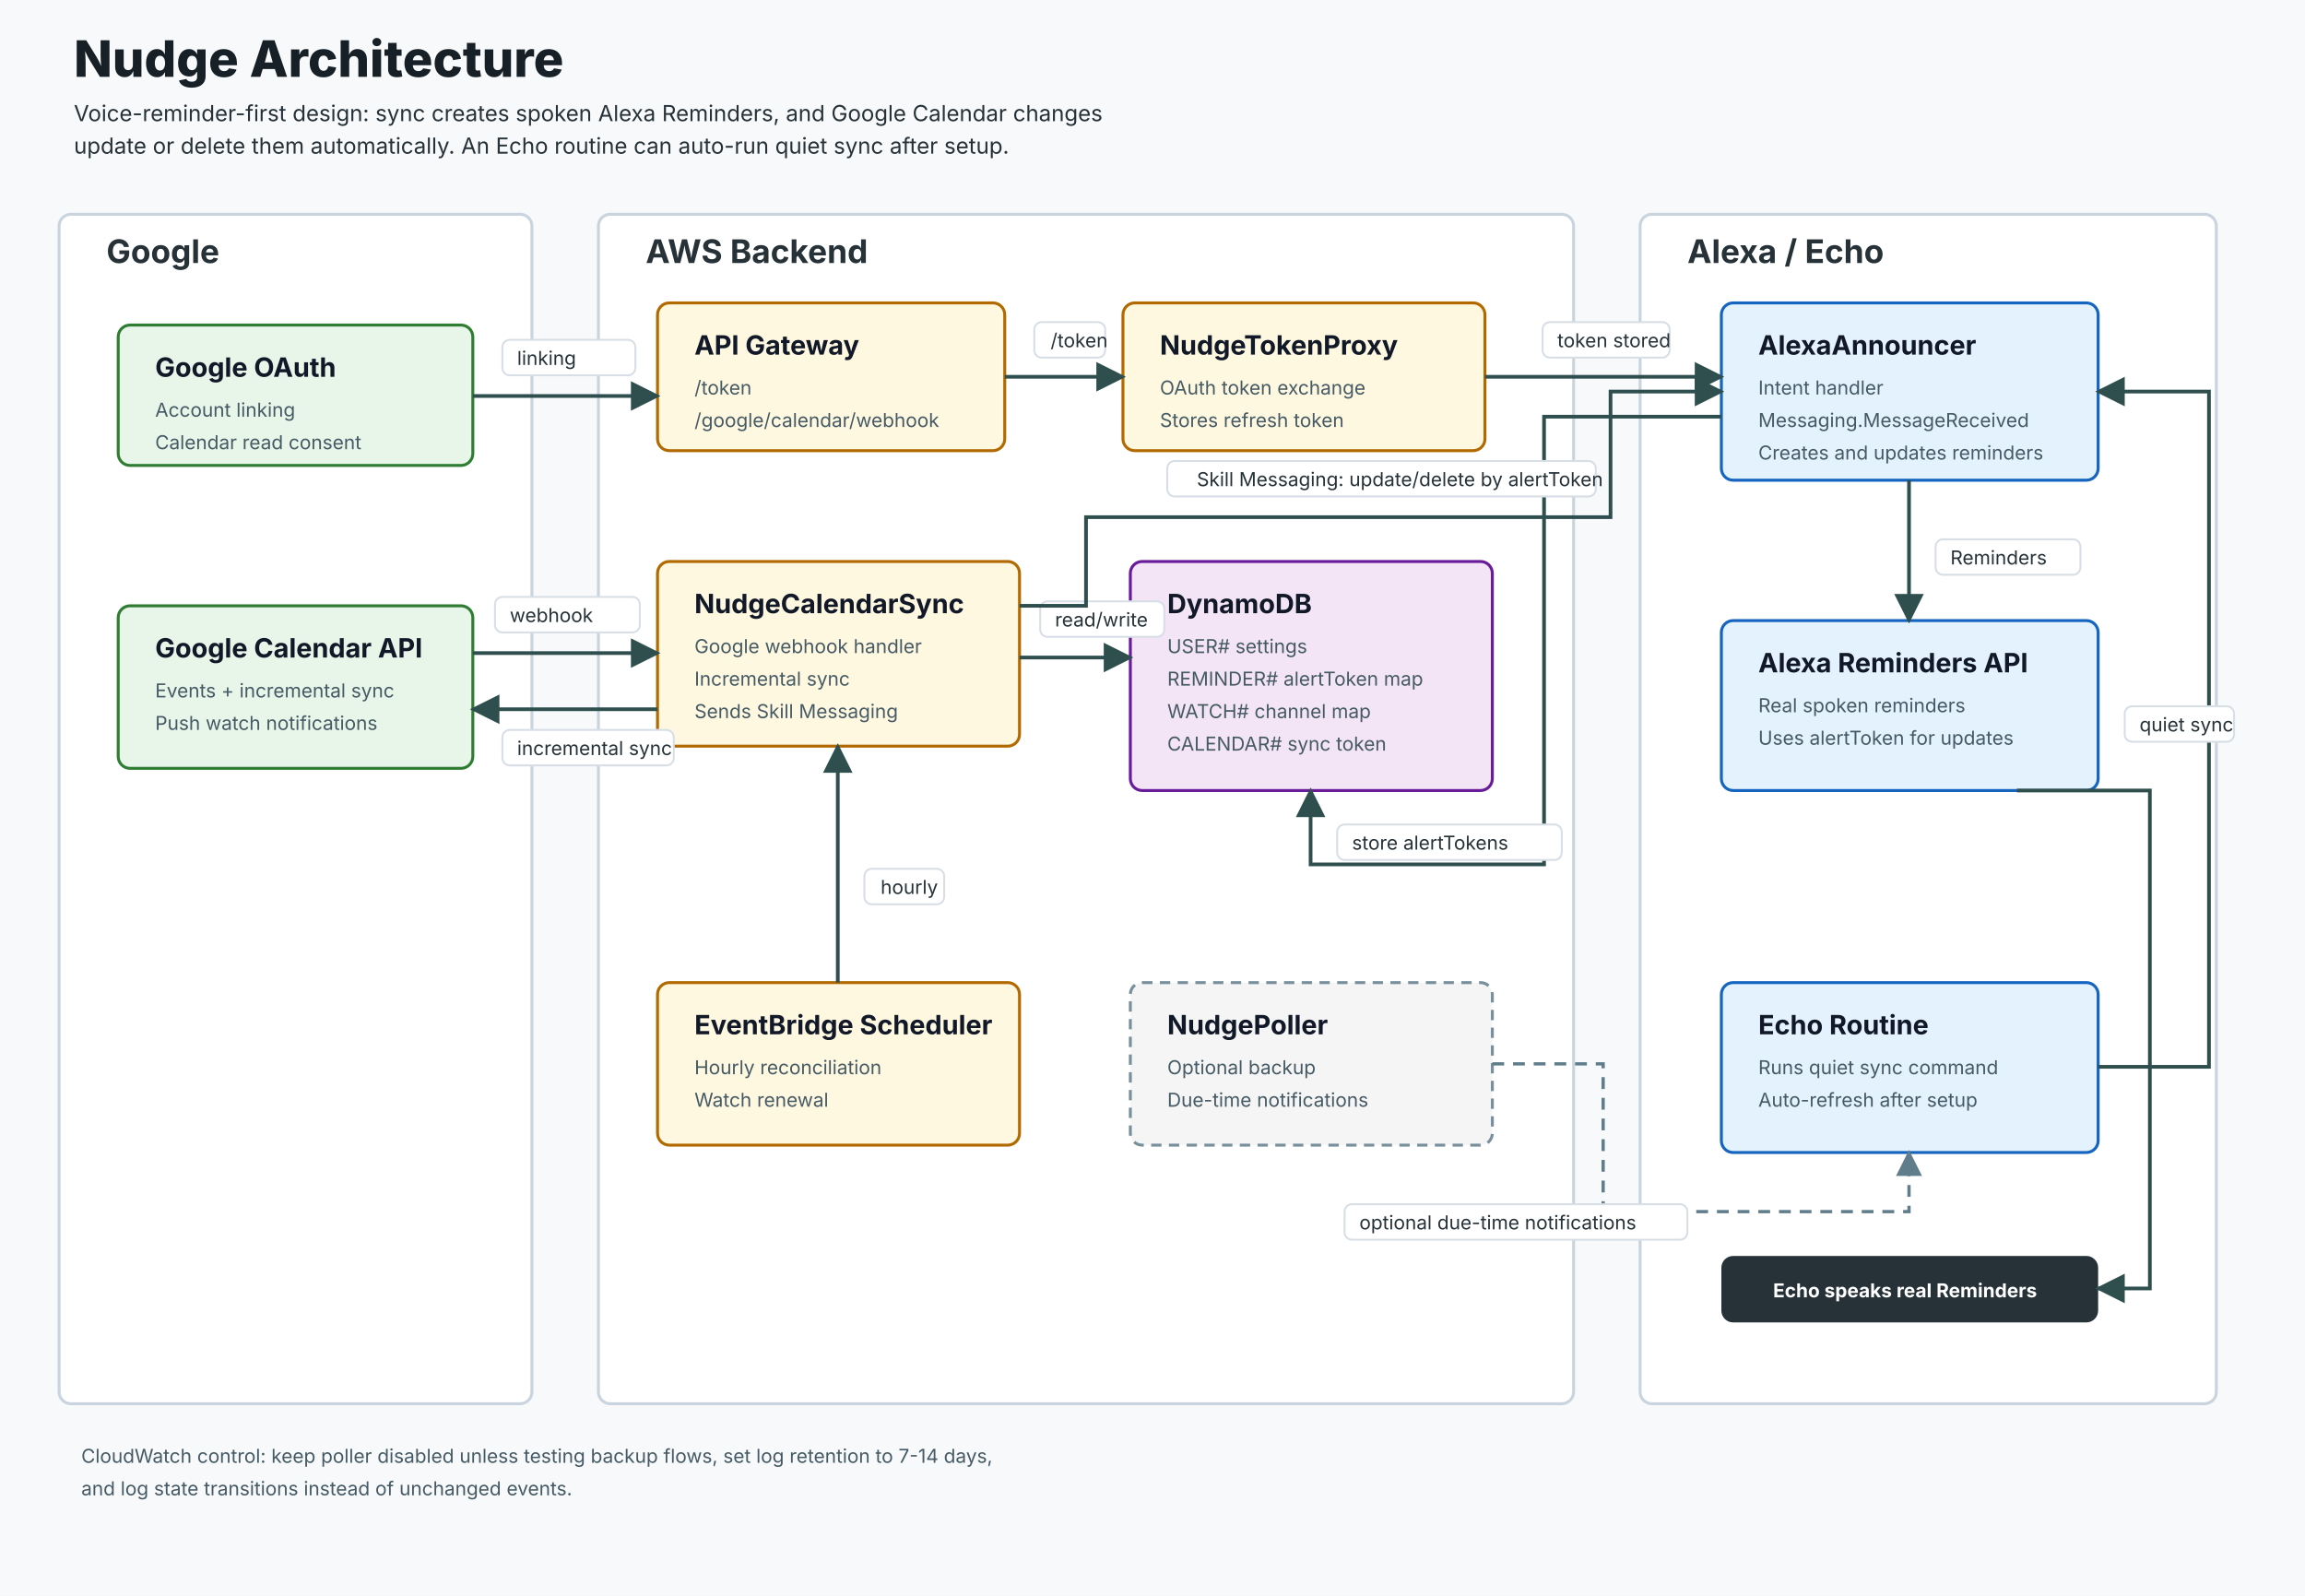
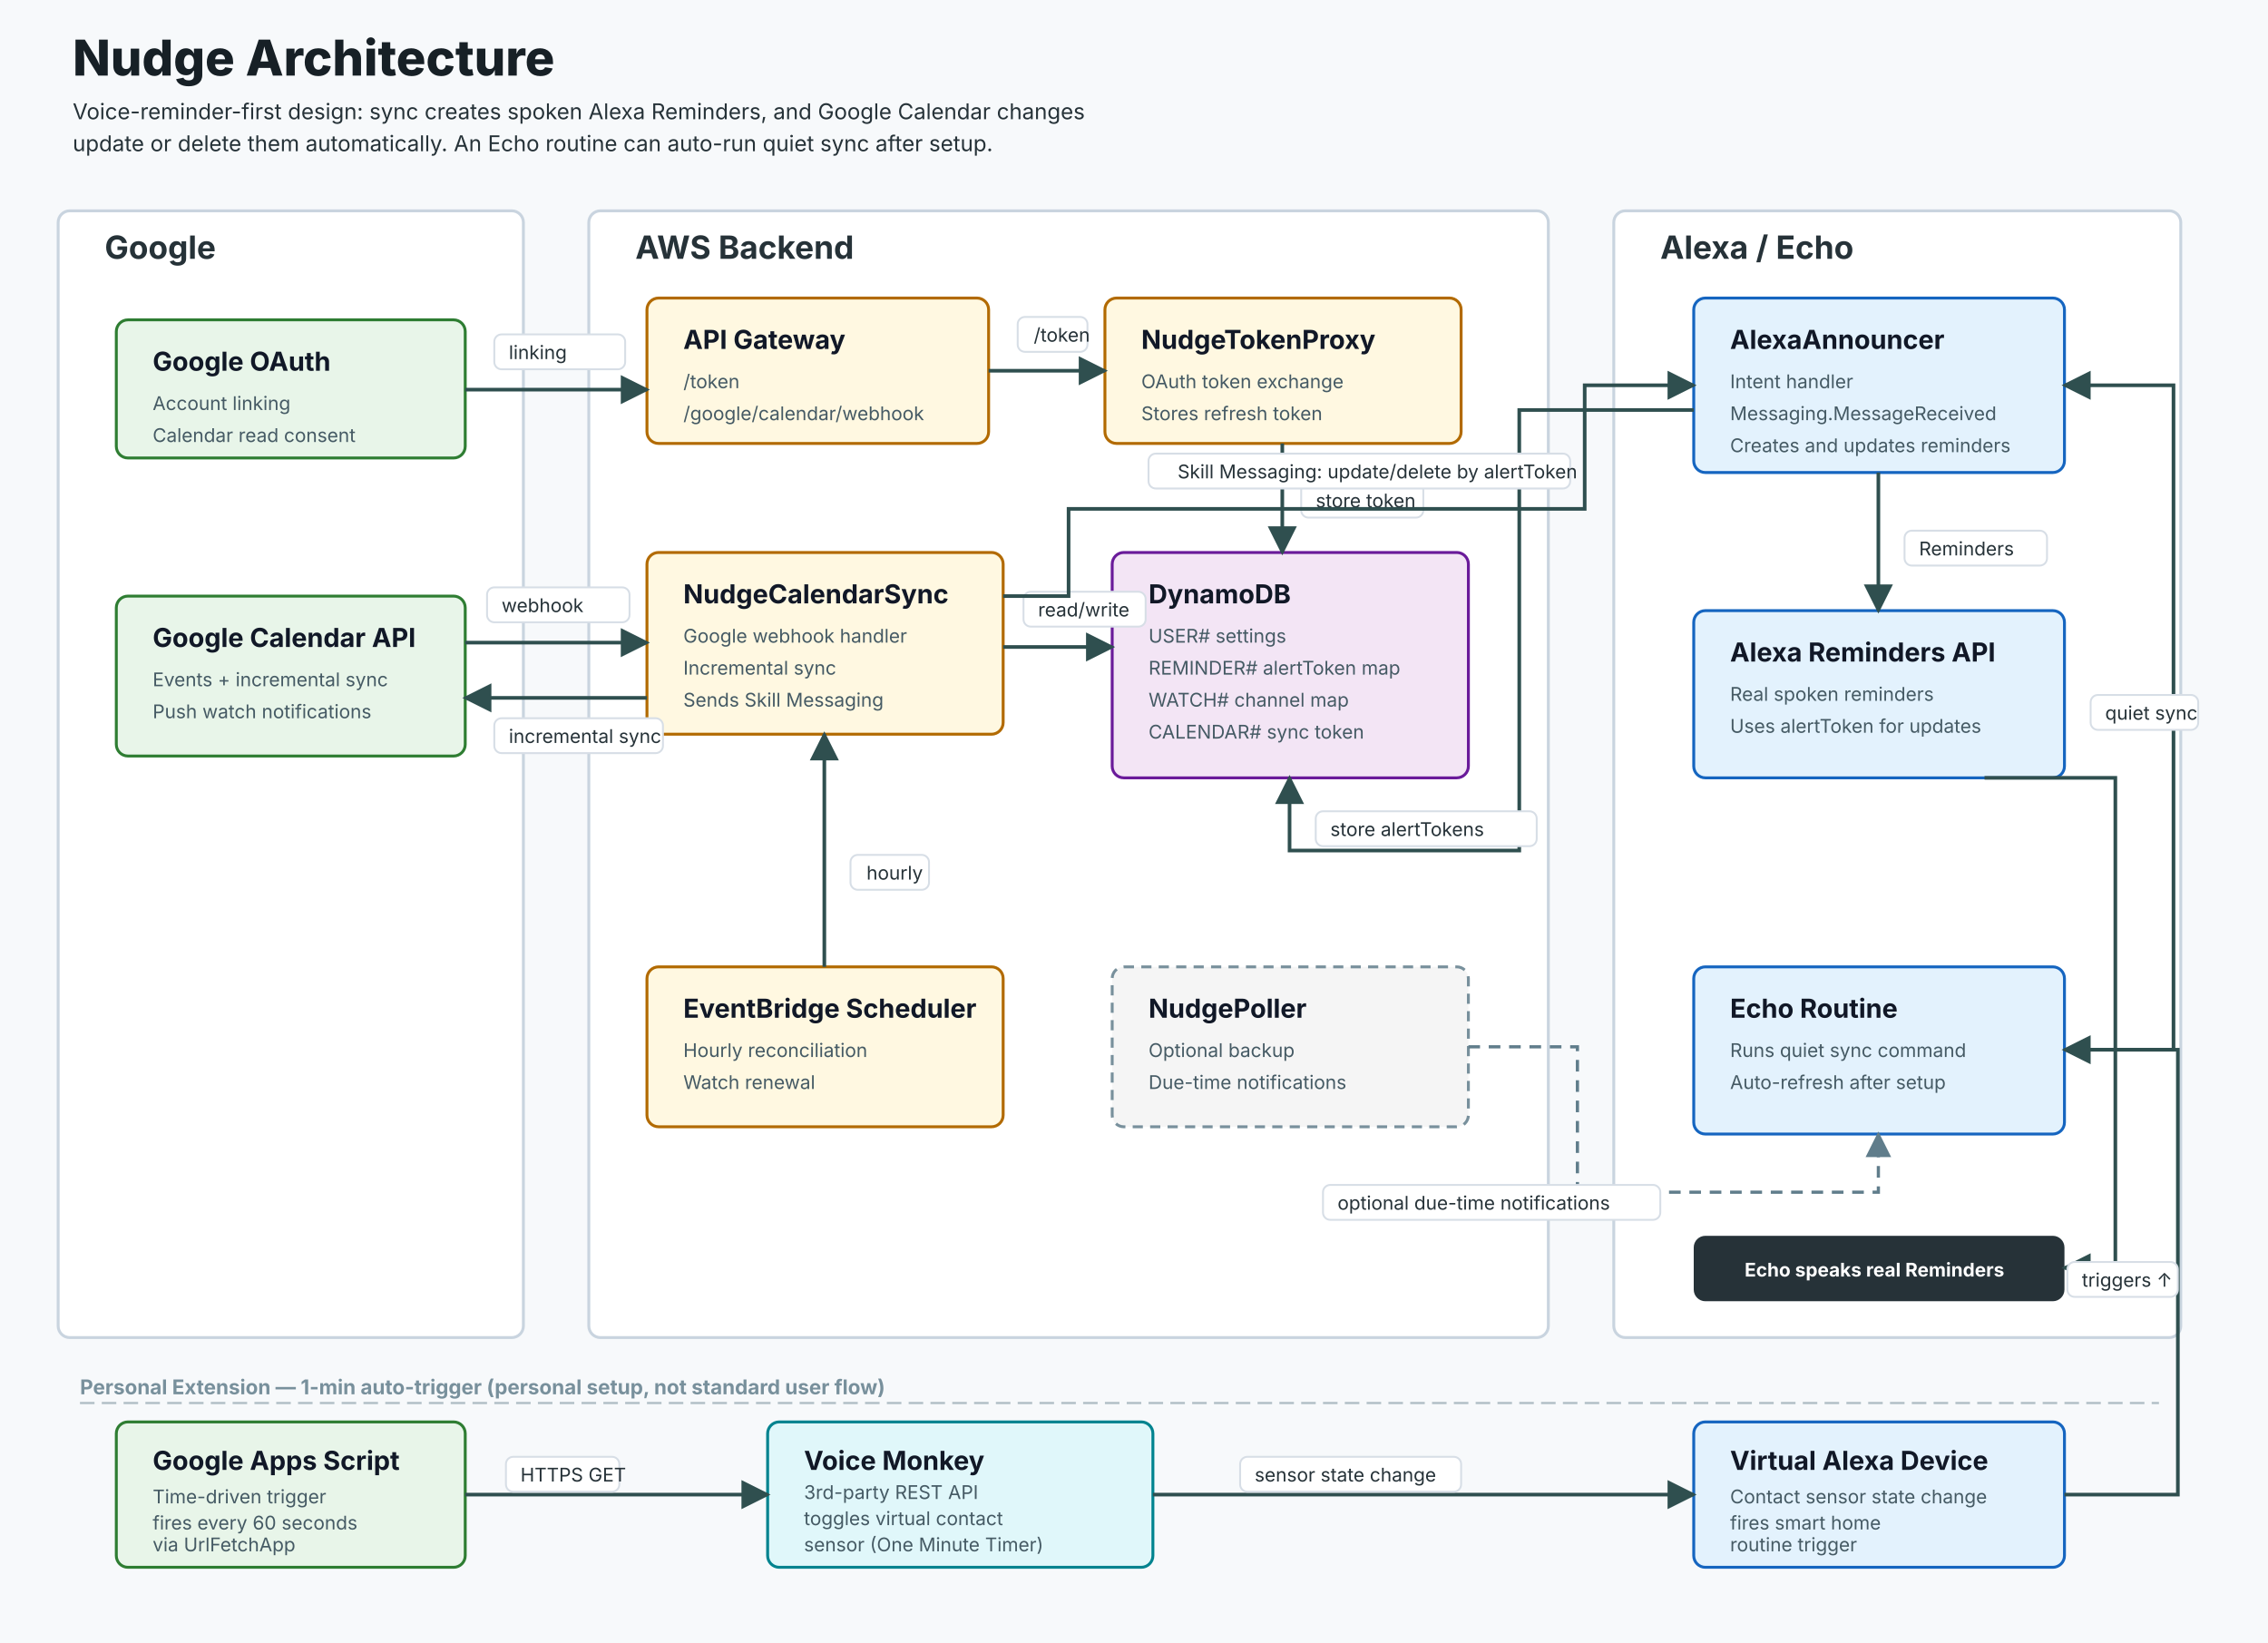
- <svg xmlns="http://www.w3.org/2000/svg" width="1560" height="1080" viewBox="0 0 1560 1080" role="img" aria-labelledby="title desc">
+ <svg xmlns="http://www.w3.org/2000/svg" width="1560" height="1130" viewBox="0 0 1560 1130" role="img" aria-labelledby="title desc">
  <defs>
    <marker id="arrow" viewBox="0 0 10 10" refX="9" refY="5" markerWidth="8" markerHeight="8" orient="auto-start-reverse">
      <path d="M 0 0 L 10 5 L 0 10 z" fill="#2f4f4f" />
    </marker>
    <marker id="dashArrow" viewBox="0 0 10 10" refX="9" refY="5" markerWidth="8" markerHeight="8" orient="auto-start-reverse">
      <path d="M 0 0 L 10 5 L 0 10 z" fill="#607d8b" />
    </marker>
    <style>
      .bg { fill: #f7f9fb; }
      .zone { fill: #ffffff; stroke: #c9d4df; stroke-width: 2; }
      .zone-title { font: 700 22px system-ui, -apple-system, BlinkMacSystemFont, "Segoe UI", sans-serif; fill: #263238; }
      .box { fill: #ffffff; stroke: #607d8b; stroke-width: 2; rx: 8; ry: 8; }
      .google { fill: #e8f5e9; stroke: #2e7d32; }
      .aws { fill: #fff8e1; stroke: #b26a00; }
      .alexa { fill: #e3f2fd; stroke: #1565c0; }
      .store { fill: #f3e5f5; stroke: #6a1b9a; }
      .optional { fill: #f5f5f5; stroke: #78909c; stroke-dasharray: 7 5; }
      .title { font: 700 18px system-ui, -apple-system, BlinkMacSystemFont, "Segoe UI", sans-serif; fill: #111827; }
      .text { font: 15px system-ui, -apple-system, BlinkMacSystemFont, "Segoe UI", sans-serif; fill: #263238; }
      .small { font: 13px system-ui, -apple-system, BlinkMacSystemFont, "Segoe UI", sans-serif; fill: #455a64; }
      .edge { fill: none; stroke: #2f4f4f; stroke-width: 2.5; marker-end: url(#arrow); }
      .dash { fill: none; stroke: #607d8b; stroke-width: 2.2; stroke-dasharray: 8 6; marker-end: url(#dashArrow); }
      .label { font: 13px system-ui, -apple-system, BlinkMacSystemFont, "Segoe UI", sans-serif; fill: #263238; }
      .note { fill: #ffffff; stroke: #d7dee6; stroke-width: 1.3; rx: 5; ry: 5; }
      .pill { fill: #263238; }
      .pill-text { font: 700 13px system-ui, -apple-system, BlinkMacSystemFont, "Segoe UI", sans-serif; fill: #ffffff; }
+       .ext-sep { fill: none; stroke: #b0bec5; stroke-width: 1.5; stroke-dasharray: 10 5; }
+       .ext-label { font: 700 14px system-ui, -apple-system, BlinkMacSystemFont, "Segoe UI", sans-serif; fill: #78909c; }
+       .external { fill: #e0f7fa; stroke: #00838f; }
    </style>
  </defs>
-   <rect class="bg" x="0" y="0" width="1560" height="1080" />
+   <rect class="bg" x="0" y="0" width="1560" height="1130" />
  <text x="50" y="52" style="font: 800 34px system-ui, -apple-system, BlinkMacSystemFont, 'Segoe UI', sans-serif; fill: #172026;">Nudge Architecture</text>
  <text x="50" y="82" class="text">Voice-reminder-first design: sync creates spoken Alexa Reminders, and Google Calendar changes</text>
  <text x="50" y="104" class="text">update or delete them automatically. An Echo routine can auto-run quiet sync after setup.</text>
-   <rect class="zone" x="40" y="145" width="320" height="805" rx="8" />
+   <rect class="zone" x="40" y="145" width="320" height="775" rx="8" />
  <text class="zone-title" x="72" y="178">Google</text>
-   <rect class="zone" x="405" y="145" width="660" height="805" rx="8" />
+   <rect class="zone" x="405" y="145" width="660" height="775" rx="8" />
  <text class="zone-title" x="437" y="178">AWS Backend</text>
-   <rect class="zone" x="1110" y="145" width="390" height="805" rx="8" />
+   <rect class="zone" x="1110" y="145" width="390" height="775" rx="8" />
  <text class="zone-title" x="1142" y="178">Alexa / Echo</text>
  <rect class="box google" x="80" y="220" width="240" height="95" />
  <text class="title" x="105" y="255">Google OAuth</text>
  <text class="small" x="105" y="282">Account linking</text>
  <text class="small" x="105" y="304">Calendar read consent</text>
  <rect class="box google" x="80" y="410" width="240" height="110" />
  <text class="title" x="105" y="445">Google Calendar API</text>
  <text class="small" x="105" y="472">Events + incremental sync</text>
  <text class="small" x="105" y="494">Push watch notifications</text>
  <rect class="box aws" x="445" y="205" width="235" height="100" />
  <text class="title" x="470" y="240">API Gateway</text>
  <text class="small" x="470" y="267">/token</text>
  <text class="small" x="470" y="289">/google/calendar/webhook</text>
  <rect class="box aws" x="760" y="205" width="245" height="100" />
  <text class="title" x="785" y="240">NudgeTokenProxy</text>
  <text class="small" x="785" y="267">OAuth token exchange</text>
  <text class="small" x="785" y="289">Stores refresh token</text>
  <rect class="box aws" x="445" y="380" width="245" height="125" />
  <text class="title" x="470" y="415">NudgeCalendarSync</text>
  <text class="small" x="470" y="442">Google webhook handler</text>
  <text class="small" x="470" y="464">Incremental sync</text>
  <text class="small" x="470" y="486">Sends Skill Messaging</text>
  <rect class="box store" x="765" y="380" width="245" height="155" />
  <text class="title" x="790" y="415">DynamoDB</text>
  <text class="small" x="790" y="442">USER# settings</text>
  <text class="small" x="790" y="464">REMINDER# alertToken map</text>
  <text class="small" x="790" y="486">WATCH# channel map</text>
  <text class="small" x="790" y="508">CALENDAR# sync token</text>
  <rect class="box aws" x="445" y="665" width="245" height="110" />
  <text class="title" x="470" y="700">EventBridge Scheduler</text>
  <text class="small" x="470" y="727">Hourly reconciliation</text>
  <text class="small" x="470" y="749">Watch renewal</text>
  <rect class="box optional" x="765" y="665" width="245" height="110" />
  <text class="title" x="790" y="700">NudgePoller</text>
  <text class="small" x="790" y="727">Optional backup</text>
  <text class="small" x="790" y="749">Due-time notifications</text>
  <rect class="box alexa" x="1165" y="205" width="255" height="120" />
  <text class="title" x="1190" y="240">AlexaAnnouncer</text>
  <text class="small" x="1190" y="267">Intent handler</text>
  <text class="small" x="1190" y="289">Messaging.MessageReceived</text>
  <text class="small" x="1190" y="311">Creates and updates reminders</text>
  <rect class="box alexa" x="1165" y="420" width="255" height="115" />
  <text class="title" x="1190" y="455">Alexa Reminders API</text>
  <text class="small" x="1190" y="482">Real spoken reminders</text>
  <text class="small" x="1190" y="504">Uses alertToken for updates</text>
  <rect class="box alexa" x="1165" y="665" width="255" height="115" />
  <text class="title" x="1190" y="700">Echo Routine</text>
  <text class="small" x="1190" y="727">Runs quiet sync command</text>
  <text class="small" x="1190" y="749">Auto-refresh after setup</text>
  <rect class="pill" x="1165" y="850" width="255" height="45" rx="8" />
  <text class="pill-text" x="1200" y="878">Echo speaks real Reminders</text>
  <path class="edge" d="M 320 268 L 445 268" />
  <rect class="note" x="340" y="230" width="90" height="24" />
  <text class="label" x="350" y="247">linking</text>
  <path class="edge" d="M 680 255 L 760 255" />
  <rect class="note" x="700" y="218" width="48" height="24" />
  <text class="label" x="711" y="235">/token</text>
-   <path class="edge" d="M 1005 255 L 1165 255" />
-   <rect class="note" x="1044" y="218" width="86" height="24" />
-   <text class="label" x="1054" y="235">token stored</text>
+   <path class="edge" d="M 882 305 L 882 380" />
+   <rect class="note" x="895" y="332" width="84" height="24" />
+   <text class="label" x="905" y="349">store token</text>
  <path class="edge" d="M 320 442 L 445 442" />
  <rect class="note" x="335" y="404" width="98" height="24" />
  <text class="label" x="345" y="421">webhook</text>
  <path class="edge" d="M 445 480 L 320 480" />
  <rect class="note" x="340" y="494" width="116" height="24" />
  <text class="label" x="350" y="511">incremental sync</text>
  <path class="edge" d="M 690 445 L 765 445" />
  <rect class="note" x="704" y="407" width="84" height="24" />
  <text class="label" x="714" y="424">read/write</text>
  <path class="edge" d="M 1165 282 L 1045 282 L 1045 585 L 887 585 L 887 535" />
  <rect class="note" x="905" y="558" width="152" height="24" />
  <text class="label" x="915" y="575">store alertTokens</text>
  <path class="edge" d="M 1292 325 L 1292 420" />
  <rect class="note" x="1310" y="365" width="98" height="24" />
  <text class="label" x="1320" y="382">Reminders</text>
  <path class="edge" d="M 1420 722 L 1495 722 L 1495 265 L 1420 265" />
  <rect class="note" x="1438" y="478" width="74" height="24" />
  <text class="label" x="1448" y="495">quiet sync</text>
  <path class="edge" d="M 1365 535 L 1455 535 L 1455 872 L 1420 872" />
  <path class="edge" d="M 690 410 L 735 410 L 735 350 L 1090 350 L 1090 265 L 1165 265" />
  <rect class="note" x="790" y="312" width="290" height="24" />
  <text class="label" x="810" y="329">Skill Messaging: update/delete by alertToken</text>
  <path class="edge" d="M 567 665 L 567 505" />
  <rect class="note" x="585" y="588" width="54" height="24" />
  <text class="label" x="596" y="605">hourly</text>
  <path class="dash" d="M 1010 720 L 1085 720 L 1085 820 L 1292 820 L 1292 780" />
  <rect class="note" x="910" y="815" width="232" height="24" />
  <text class="label" x="920" y="832">optional due-time notifications</text>
-   <text x="55" y="990" class="small">CloudWatch control: keep poller disabled unless testing backup flows, set log retention to 7-14 days,</text>
-   <text x="55" y="1012" class="small">and log state transitions instead of unchanged events.</text>
+   <line x1="55" y1="965" x2="1485" y2="965" class="ext-sep" />
+   <text x="55" y="959" class="ext-label">Personal Extension — 1-min auto-trigger (personal setup, not standard user flow)</text>
+   <rect class="box google" x="80" y="978" width="240" height="100" rx="8" />
+   <text class="title" x="105" y="1011">Google Apps Script</text>
+   <text class="small" x="105" y="1034">Time-driven trigger</text>
+   <text class="small" x="105" y="1052">fires every 60 seconds</text>
+   <text class="small" x="105" y="1067">via UrlFetchApp</text>
+   <rect class="box external" x="528" y="978" width="265" height="100" rx="8" />
+   <text class="title" x="553" y="1011">Voice Monkey</text>
+   <text class="small" x="553" y="1031">3rd-party REST API</text>
+   <text class="small" x="553" y="1049">toggles virtual contact</text>
+   <text class="small" x="553" y="1067">sensor (One Minute Timer)</text>
+   <rect class="box alexa" x="1165" y="978" width="255" height="100" rx="8" />
+   <text class="title" x="1190" y="1011">Virtual Alexa Device</text>
+   <text class="small" x="1190" y="1034">Contact sensor state change</text>
+   <text class="small" x="1190" y="1052">fires smart home</text>
+   <text class="small" x="1190" y="1067">routine trigger</text>
+   <path class="edge" d="M 320 1028 L 528 1028" />
+   <rect class="note" x="348" y="1002" width="78" height="24" />
+   <text class="label" x="358" y="1019">HTTPS GET</text>
+   <path class="edge" d="M 793 1028 L 1165 1028" />
+   <rect class="note" x="853" y="1002" width="152" height="24" />
+   <text class="label" x="863" y="1019">sensor state change</text>
+   <path class="edge" d="M 1420 1028 L 1498 1028 L 1498 722 L 1420 722" />
+   <rect class="note" x="1422" y="868" width="76" height="24" />
+   <text class="label" x="1432" y="885">triggers ↑</text>
</svg>
